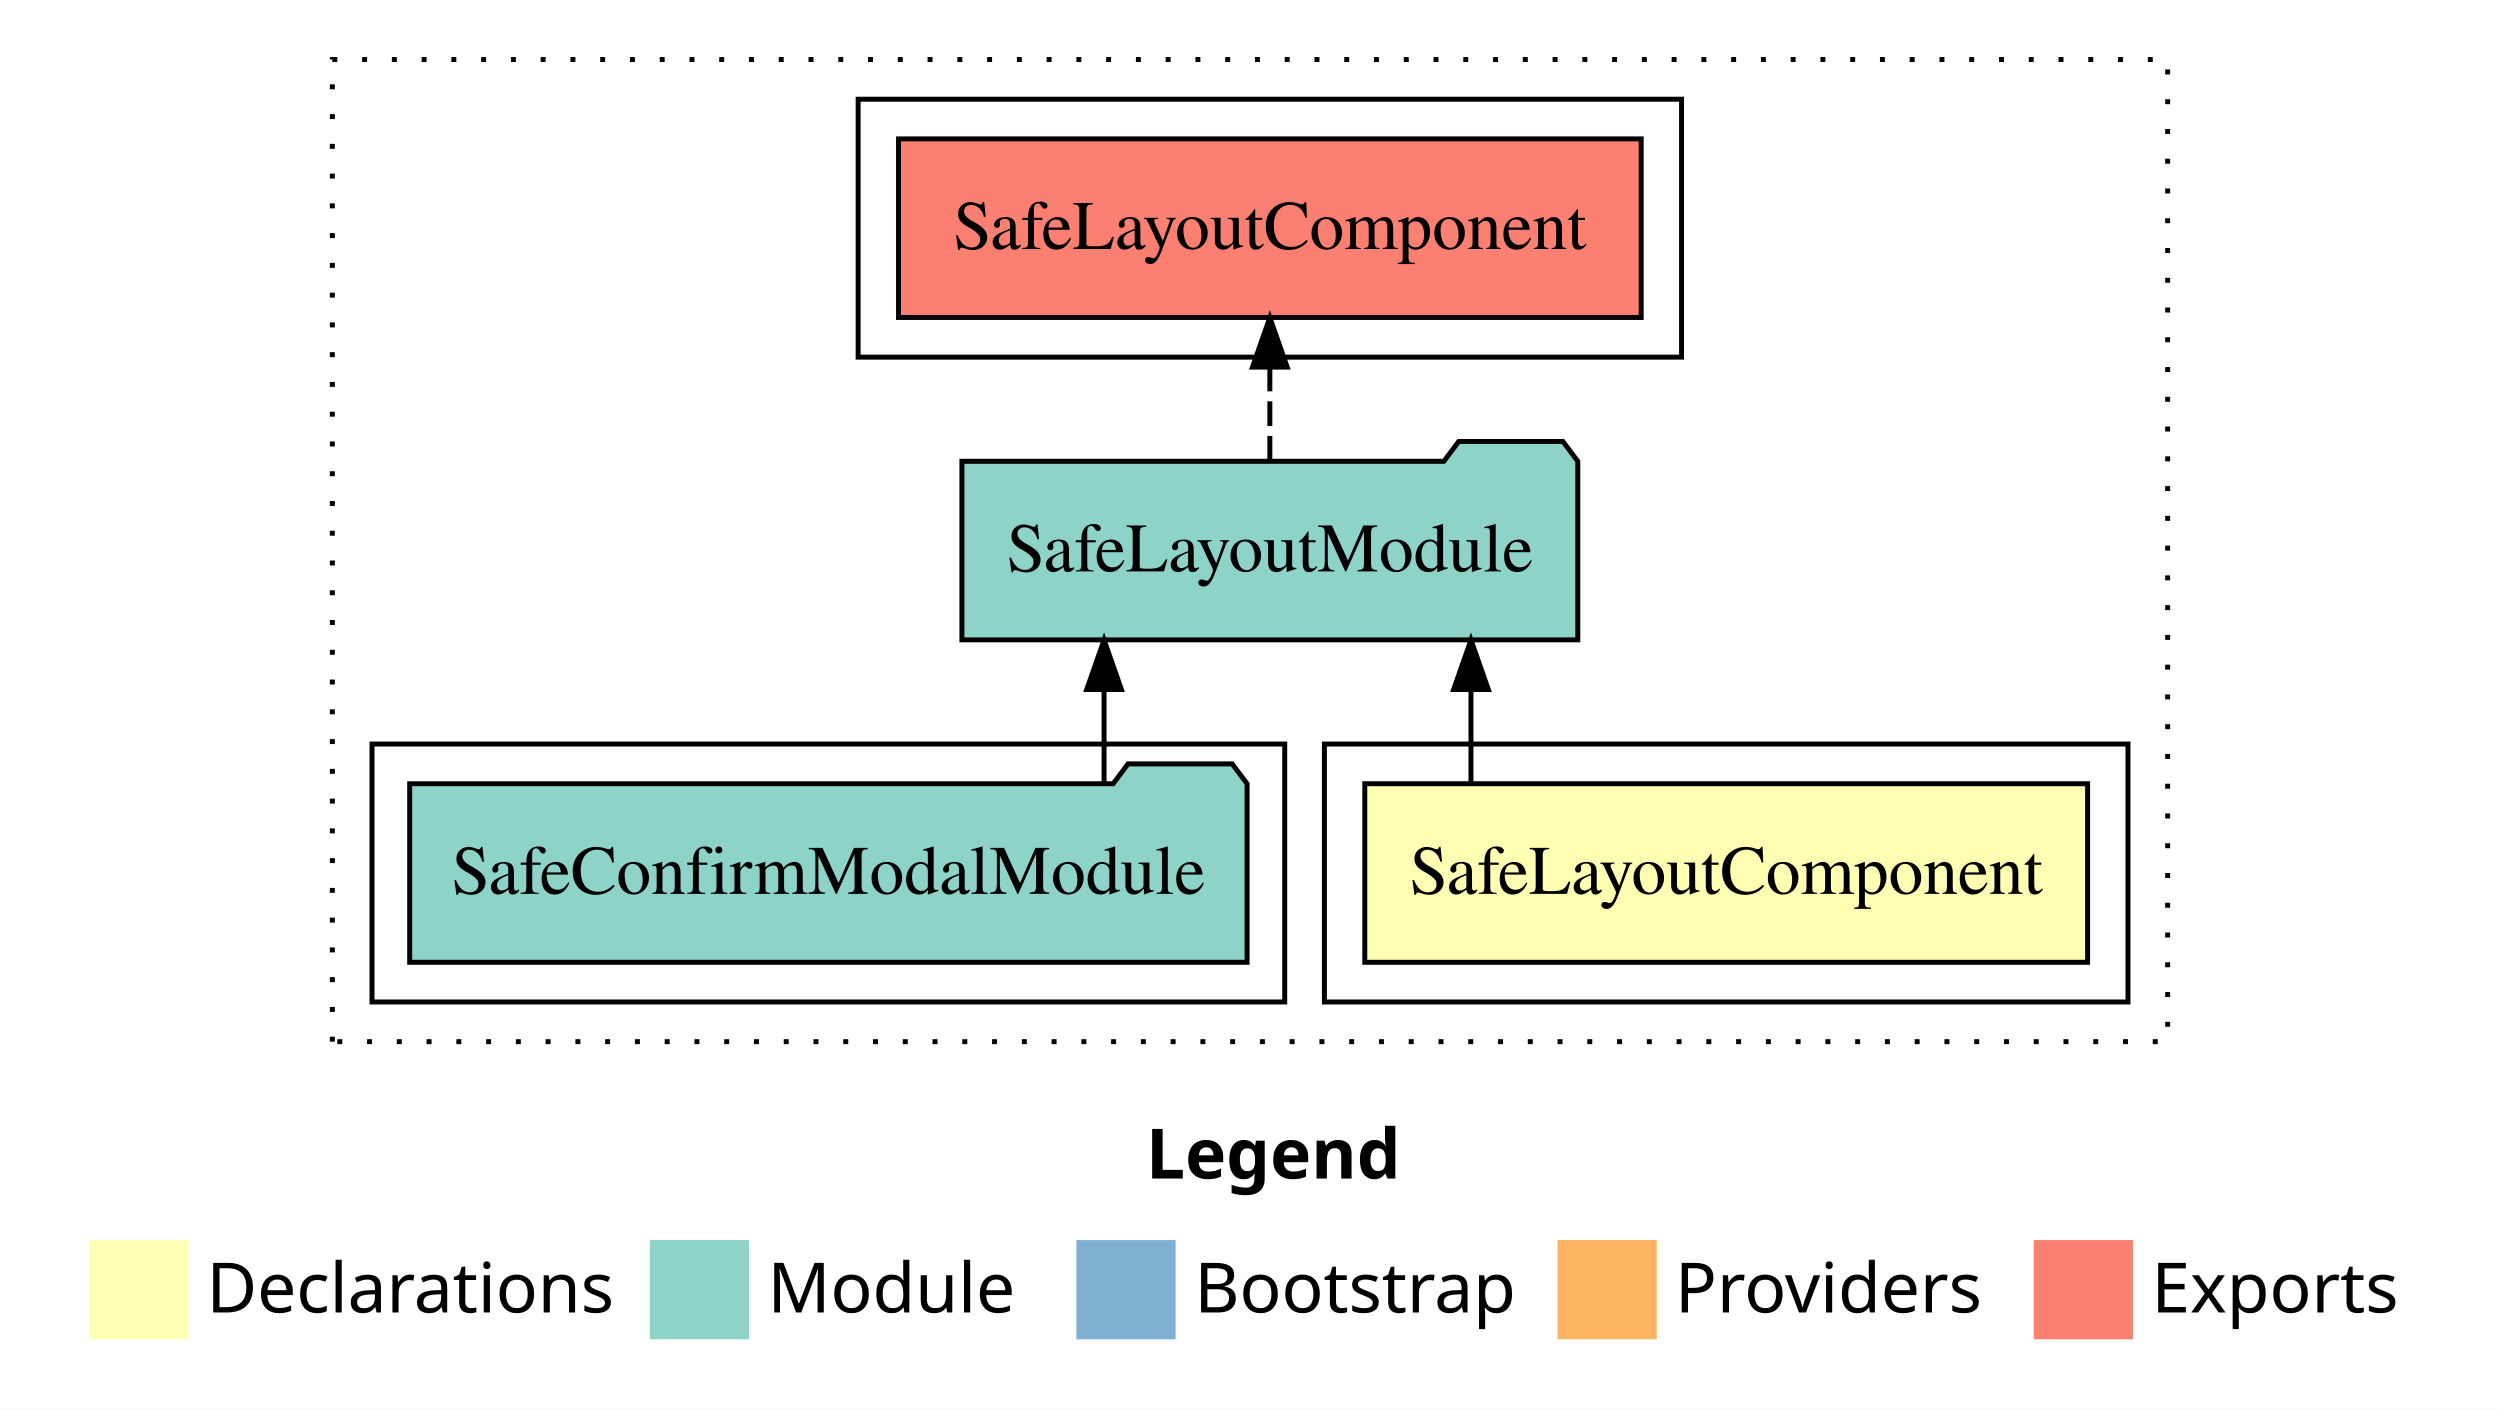
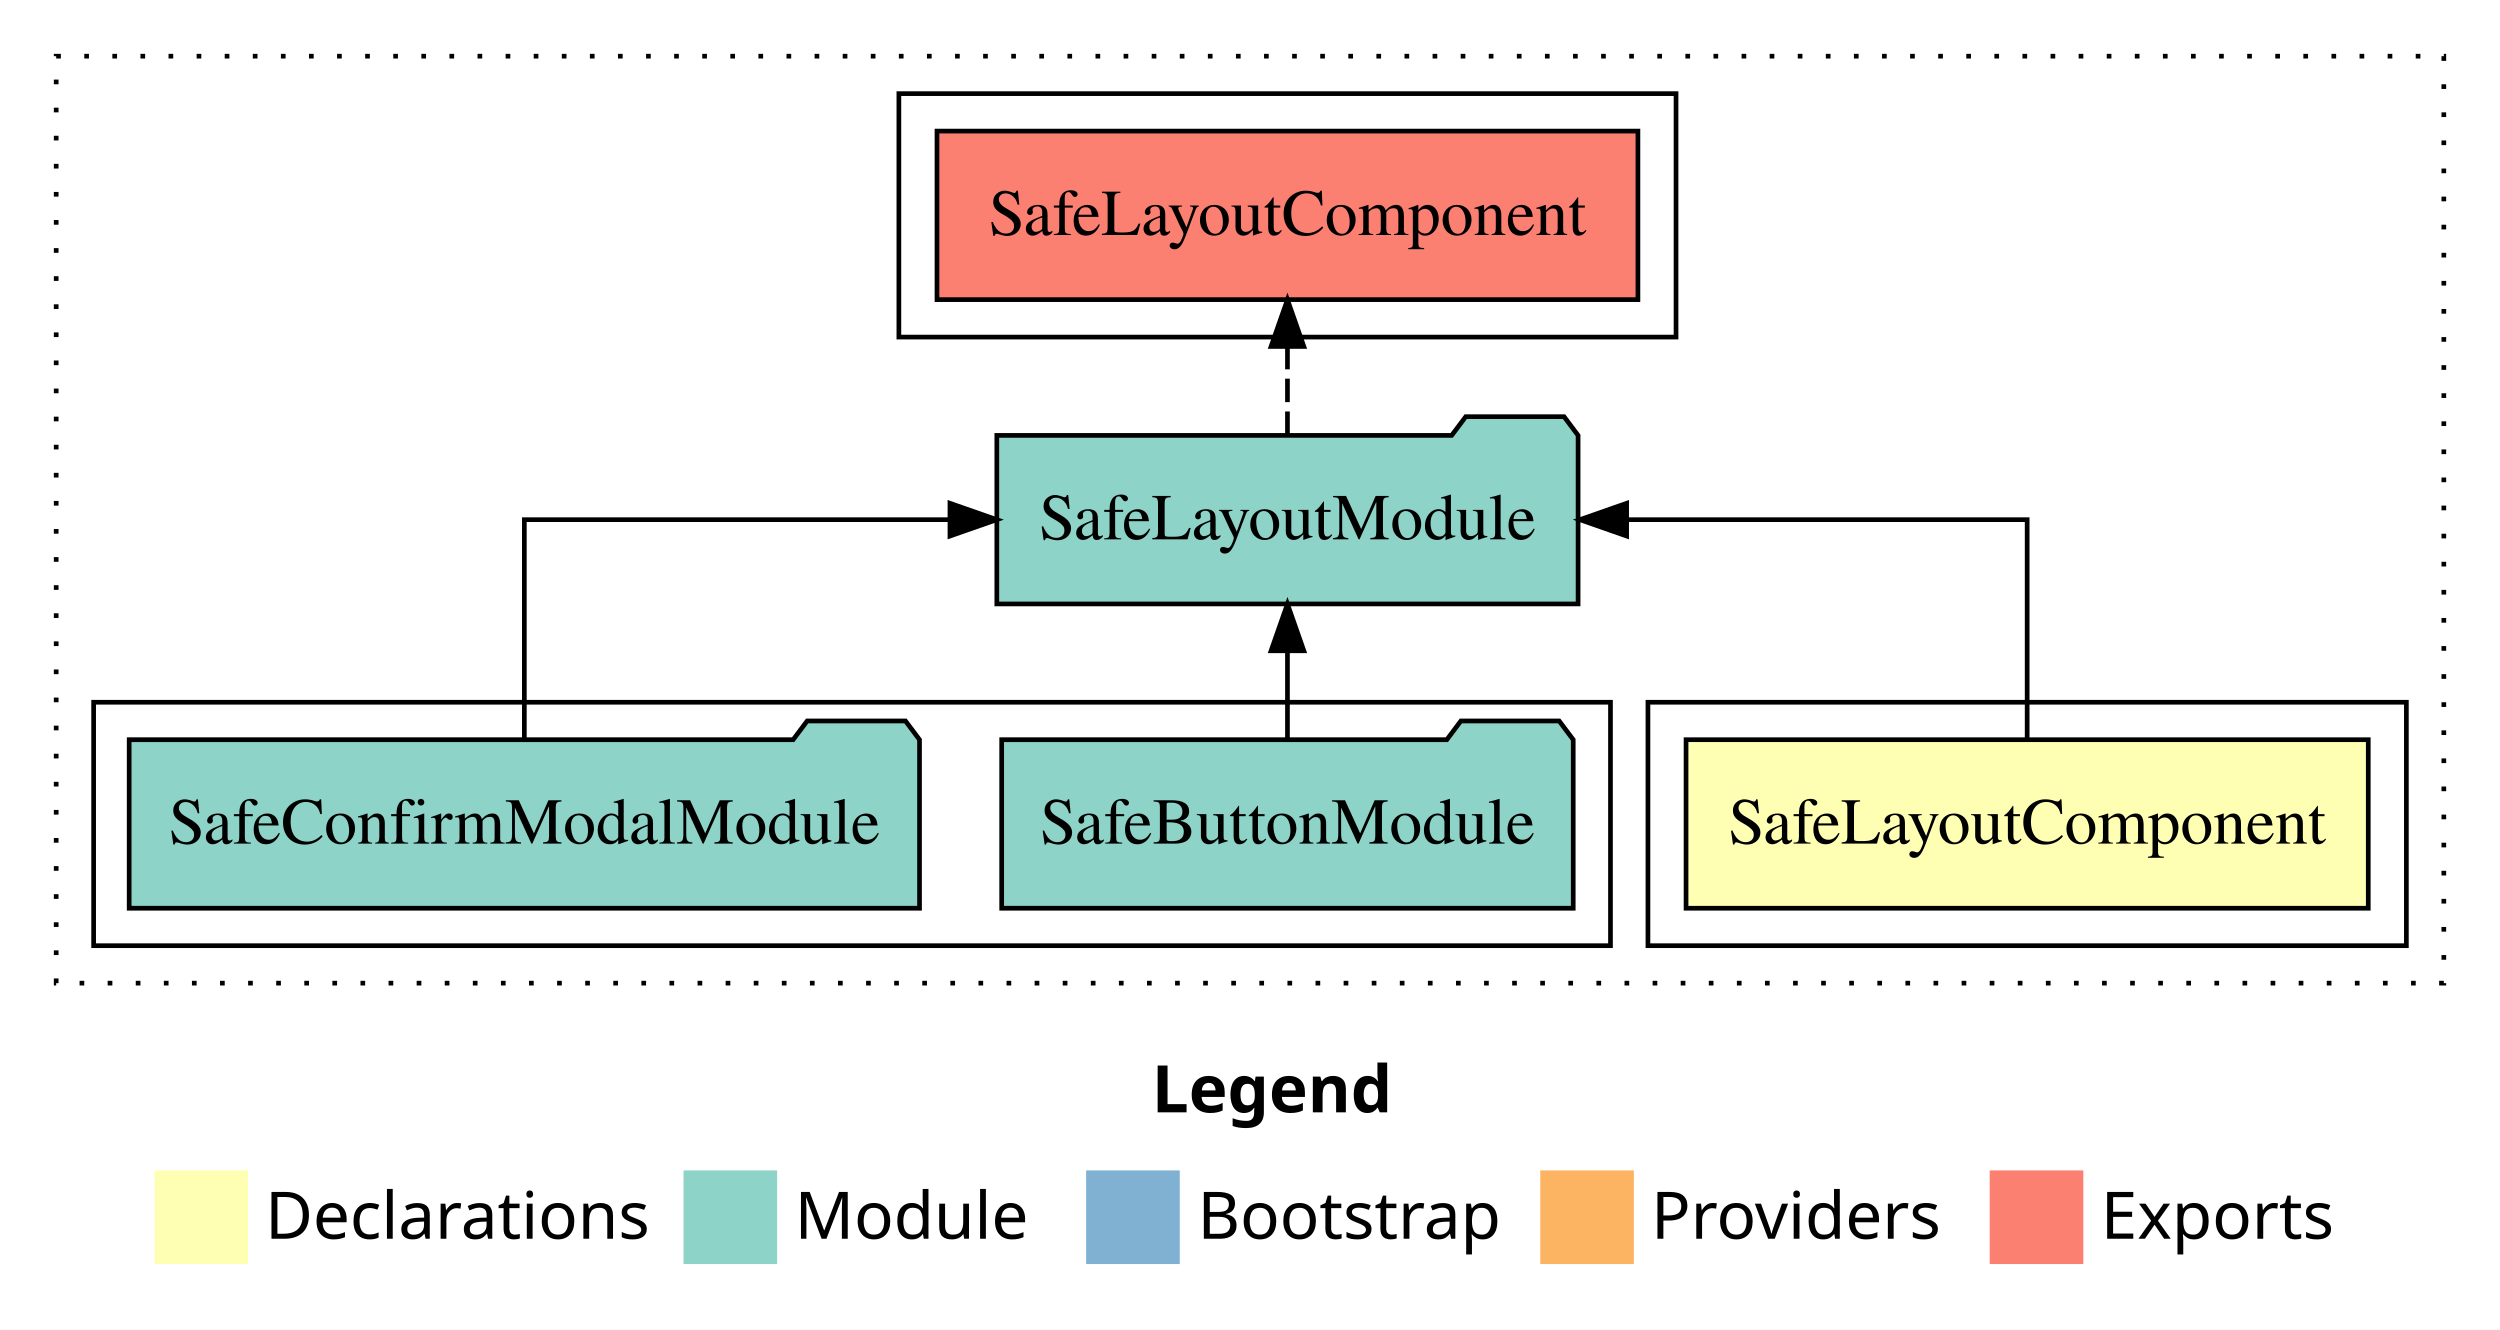
- <svg xmlns="http://www.w3.org/2000/svg" width="504pt" height="284pt" viewBox="0.00 0.00 504.00 284.00">
+ <svg xmlns="http://www.w3.org/2000/svg" width="534pt" height="284pt" viewBox="0.00 0.00 534.00 284.00">
  <g id="graph0" class="graph" transform="scale(1 1) rotate(0) translate(4 280)">
-     <polygon fill="white" stroke="transparent" points="-4,4 -4,-280 500,-280 500,4 -4,4" />
-     <text text-anchor="start" x="227.01" y="-42.4" font-family="sans-serif" font-weight="bold" font-size="14.00">Legend</text>
-     <polygon fill="#ffffb3" stroke="transparent" points="14,-10 14,-30 34,-30 34,-10 14,-10" />
-     <text text-anchor="start" x="37.63" y="-15.4" font-family="sans-serif" font-size="14.00">  Declarations</text>
-     <polygon fill="#8dd3c7" stroke="transparent" points="127,-10 127,-30 147,-30 147,-10 127,-10" />
-     <text text-anchor="start" x="150.73" y="-15.4" font-family="sans-serif" font-size="14.00">  Module</text>
-     <polygon fill="#80b1d3" stroke="transparent" points="213,-10 213,-30 233,-30 233,-10 213,-10" />
-     <text text-anchor="start" x="236.78" y="-15.4" font-family="sans-serif" font-size="14.00">  Bootstrap</text>
-     <polygon fill="#fdb462" stroke="transparent" points="310,-10 310,-30 330,-30 330,-10 310,-10" />
-     <text text-anchor="start" x="333.67" y="-15.4" font-family="sans-serif" font-size="14.00">  Providers</text>
-     <polygon fill="#fb8072" stroke="transparent" points="406,-10 406,-30 426,-30 426,-10 406,-10" />
-     <text text-anchor="start" x="429.73" y="-15.4" font-family="sans-serif" font-size="14.00">  Exports</text>
+     <polygon fill="white" stroke="transparent" points="-4,4 -4,-280 530,-280 530,4 -4,4" />
+     <text text-anchor="start" x="242.01" y="-42.4" font-family="sans-serif" font-weight="bold" font-size="14.00">Legend</text>
+     <polygon fill="#ffffb3" stroke="transparent" points="29,-10 29,-30 49,-30 49,-10 29,-10" />
+     <text text-anchor="start" x="52.63" y="-15.4" font-family="sans-serif" font-size="14.00">  Declarations</text>
+     <polygon fill="#8dd3c7" stroke="transparent" points="142,-10 142,-30 162,-30 162,-10 142,-10" />
+     <text text-anchor="start" x="165.73" y="-15.4" font-family="sans-serif" font-size="14.00">  Module</text>
+     <polygon fill="#80b1d3" stroke="transparent" points="228,-10 228,-30 248,-30 248,-10 228,-10" />
+     <text text-anchor="start" x="251.78" y="-15.4" font-family="sans-serif" font-size="14.00">  Bootstrap</text>
+     <polygon fill="#fdb462" stroke="transparent" points="325,-10 325,-30 345,-30 345,-10 325,-10" />
+     <text text-anchor="start" x="348.67" y="-15.4" font-family="sans-serif" font-size="14.00">  Providers</text>
+     <polygon fill="#fb8072" stroke="transparent" points="421,-10 421,-30 441,-30 441,-10 421,-10" />
+     <text text-anchor="start" x="444.73" y="-15.4" font-family="sans-serif" font-size="14.00">  Exports</text>
    <g id="clust1" class="cluster">
-       <polygon fill="none" stroke="black" stroke-dasharray="1,5" points="63,-70 63,-268 433,-268 433,-70 63,-70" />
+       <polygon fill="none" stroke="black" stroke-dasharray="1,5" points="8,-70 8,-268 518,-268 518,-70 8,-70" />
+     </g>
+     <g id="clust5" class="cluster">
+       <polygon fill="none" stroke="black" points="188,-208 188,-260 354,-260 354,-208 188,-208" />
    </g>
    <g id="clust2" class="cluster">
-       <polygon fill="none" stroke="black" points="263,-78 263,-130 425,-130 425,-78 263,-78" />
-     </g>
-     <g id="clust5" class="cluster">
-       <polygon fill="none" stroke="black" points="169,-208 169,-260 335,-260 335,-208 169,-208" />
+       <polygon fill="none" stroke="black" points="348,-78 348,-130 510,-130 510,-78 348,-78" />
    </g>
    <g id="clust4" class="cluster">
-       <polygon fill="none" stroke="black" points="71,-78 71,-130 255,-130 255,-78 71,-78" />
+       <polygon fill="none" stroke="black" points="16,-78 16,-130 340,-130 340,-78 16,-78" />
    </g>
    <g id="node1" class="node">
-       <polygon fill="#ffffb3" stroke="black" points="416.86,-122 271.14,-122 271.14,-86 416.86,-86 416.86,-122" />
-       <text text-anchor="middle" x="344" y="-99.8" font-family="Times,serif" font-size="14.00">SafeLayoutComponent</text>
+       <polygon fill="#ffffb3" stroke="black" points="501.86,-122 356.14,-122 356.14,-86 501.86,-86 501.86,-122" />
+       <text text-anchor="middle" x="429" y="-99.8" font-family="Times,serif" font-size="14.00">SafeLayoutComponent</text>
    </g>
    <g id="node2" class="node">
-       <polygon fill="#8dd3c7" stroke="black" points="314.08,-187 311.08,-191 290.08,-191 287.08,-187 189.92,-187 189.92,-151 314.08,-151 314.08,-187" />
-       <text text-anchor="middle" x="252" y="-164.8" font-family="Times,serif" font-size="14.00">SafeLayoutModule</text>
+       <polygon fill="#8dd3c7" stroke="black" points="333.08,-187 330.08,-191 309.08,-191 306.08,-187 208.92,-187 208.92,-151 333.08,-151 333.08,-187" />
+       <text text-anchor="middle" x="271" y="-164.8" font-family="Times,serif" font-size="14.00">SafeLayoutModule</text>
    </g>
    <g id="edge1" class="edge">
-       <path fill="none" stroke="black" d="M292.55,-122.11C292.55,-122.11 292.55,-140.99 292.55,-140.99" />
-       <polygon fill="black" stroke="black" points="289.05,-140.99 292.55,-150.99 296.05,-140.99 289.05,-140.99" />
+       <path fill="none" stroke="black" d="M429,-122.11C429,-141.34 429,-169 429,-169 429,-169 343.45,-169 343.45,-169" />
+       <polygon fill="black" stroke="black" points="343.45,-165.5 333.45,-169 343.45,-172.5 343.45,-165.5" />
+     </g>
+     <g id="node5" class="node">
+       <polygon fill="#fb8072" stroke="black" points="345.86,-252 196.14,-252 196.14,-216 345.86,-216 345.86,-252" />
+       <text text-anchor="middle" x="271" y="-229.8" font-family="Times,serif" font-size="14.00">SafeLayoutComponent </text>
+     </g>
+     <g id="edge4" class="edge">
+       <path fill="none" stroke="black" stroke-dasharray="5,2" d="M271,-187.11C271,-187.11 271,-205.99 271,-205.99" />
+       <polygon fill="black" stroke="black" points="267.5,-205.99 271,-215.99 274.5,-205.99 267.5,-205.99" />
+     </g>
+     <g id="node3" class="node">
+       <polygon fill="#8dd3c7" stroke="black" points="332.04,-122 329.04,-126 308.04,-126 305.04,-122 209.96,-122 209.96,-86 332.04,-86 332.04,-122" />
+       <text text-anchor="middle" x="271" y="-99.8" font-family="Times,serif" font-size="14.00">SafeButtonModule</text>
+     </g>
+     <g id="edge2" class="edge">
+       <path fill="none" stroke="black" d="M271,-122.11C271,-122.11 271,-140.99 271,-140.99" />
+       <polygon fill="black" stroke="black" points="267.5,-140.99 271,-150.99 274.5,-140.99 267.5,-140.99" />
    </g>
    <g id="node4" class="node">
-       <polygon fill="#fb8072" stroke="black" points="326.86,-252 177.14,-252 177.14,-216 326.86,-216 326.86,-252" />
-       <text text-anchor="middle" x="252" y="-229.8" font-family="Times,serif" font-size="14.00">SafeLayoutComponent </text>
+       <polygon fill="#8dd3c7" stroke="black" points="192.41,-122 189.41,-126 168.41,-126 165.41,-122 23.59,-122 23.59,-86 192.41,-86 192.41,-122" />
+       <text text-anchor="middle" x="108" y="-99.8" font-family="Times,serif" font-size="14.00">SafeConfirmModalModule</text>
    </g>
    <g id="edge3" class="edge">
-       <path fill="none" stroke="black" stroke-dasharray="5,2" d="M252,-187.11C252,-187.11 252,-205.99 252,-205.99" />
-       <polygon fill="black" stroke="black" points="248.5,-205.99 252,-215.99 255.5,-205.99 248.5,-205.99" />
-     </g>
-     <g id="node3" class="node">
-       <polygon fill="#8dd3c7" stroke="black" points="247.41,-122 244.41,-126 223.41,-126 220.41,-122 78.59,-122 78.59,-86 247.41,-86 247.41,-122" />
-       <text text-anchor="middle" x="163" y="-99.8" font-family="Times,serif" font-size="14.00">SafeConfirmModalModule</text>
-     </g>
-     <g id="edge2" class="edge">
-       <path fill="none" stroke="black" d="M218.58,-122.11C218.58,-122.11 218.58,-140.99 218.58,-140.99" />
-       <polygon fill="black" stroke="black" points="215.08,-140.99 218.58,-150.99 222.08,-140.99 215.08,-140.99" />
+       <path fill="none" stroke="black" d="M108,-122.11C108,-141.34 108,-169 108,-169 108,-169 198.91,-169 198.91,-169" />
+       <polygon fill="black" stroke="black" points="198.91,-172.5 208.91,-169 198.91,-165.5 198.91,-172.5" />
    </g>
  </g>
</svg>
